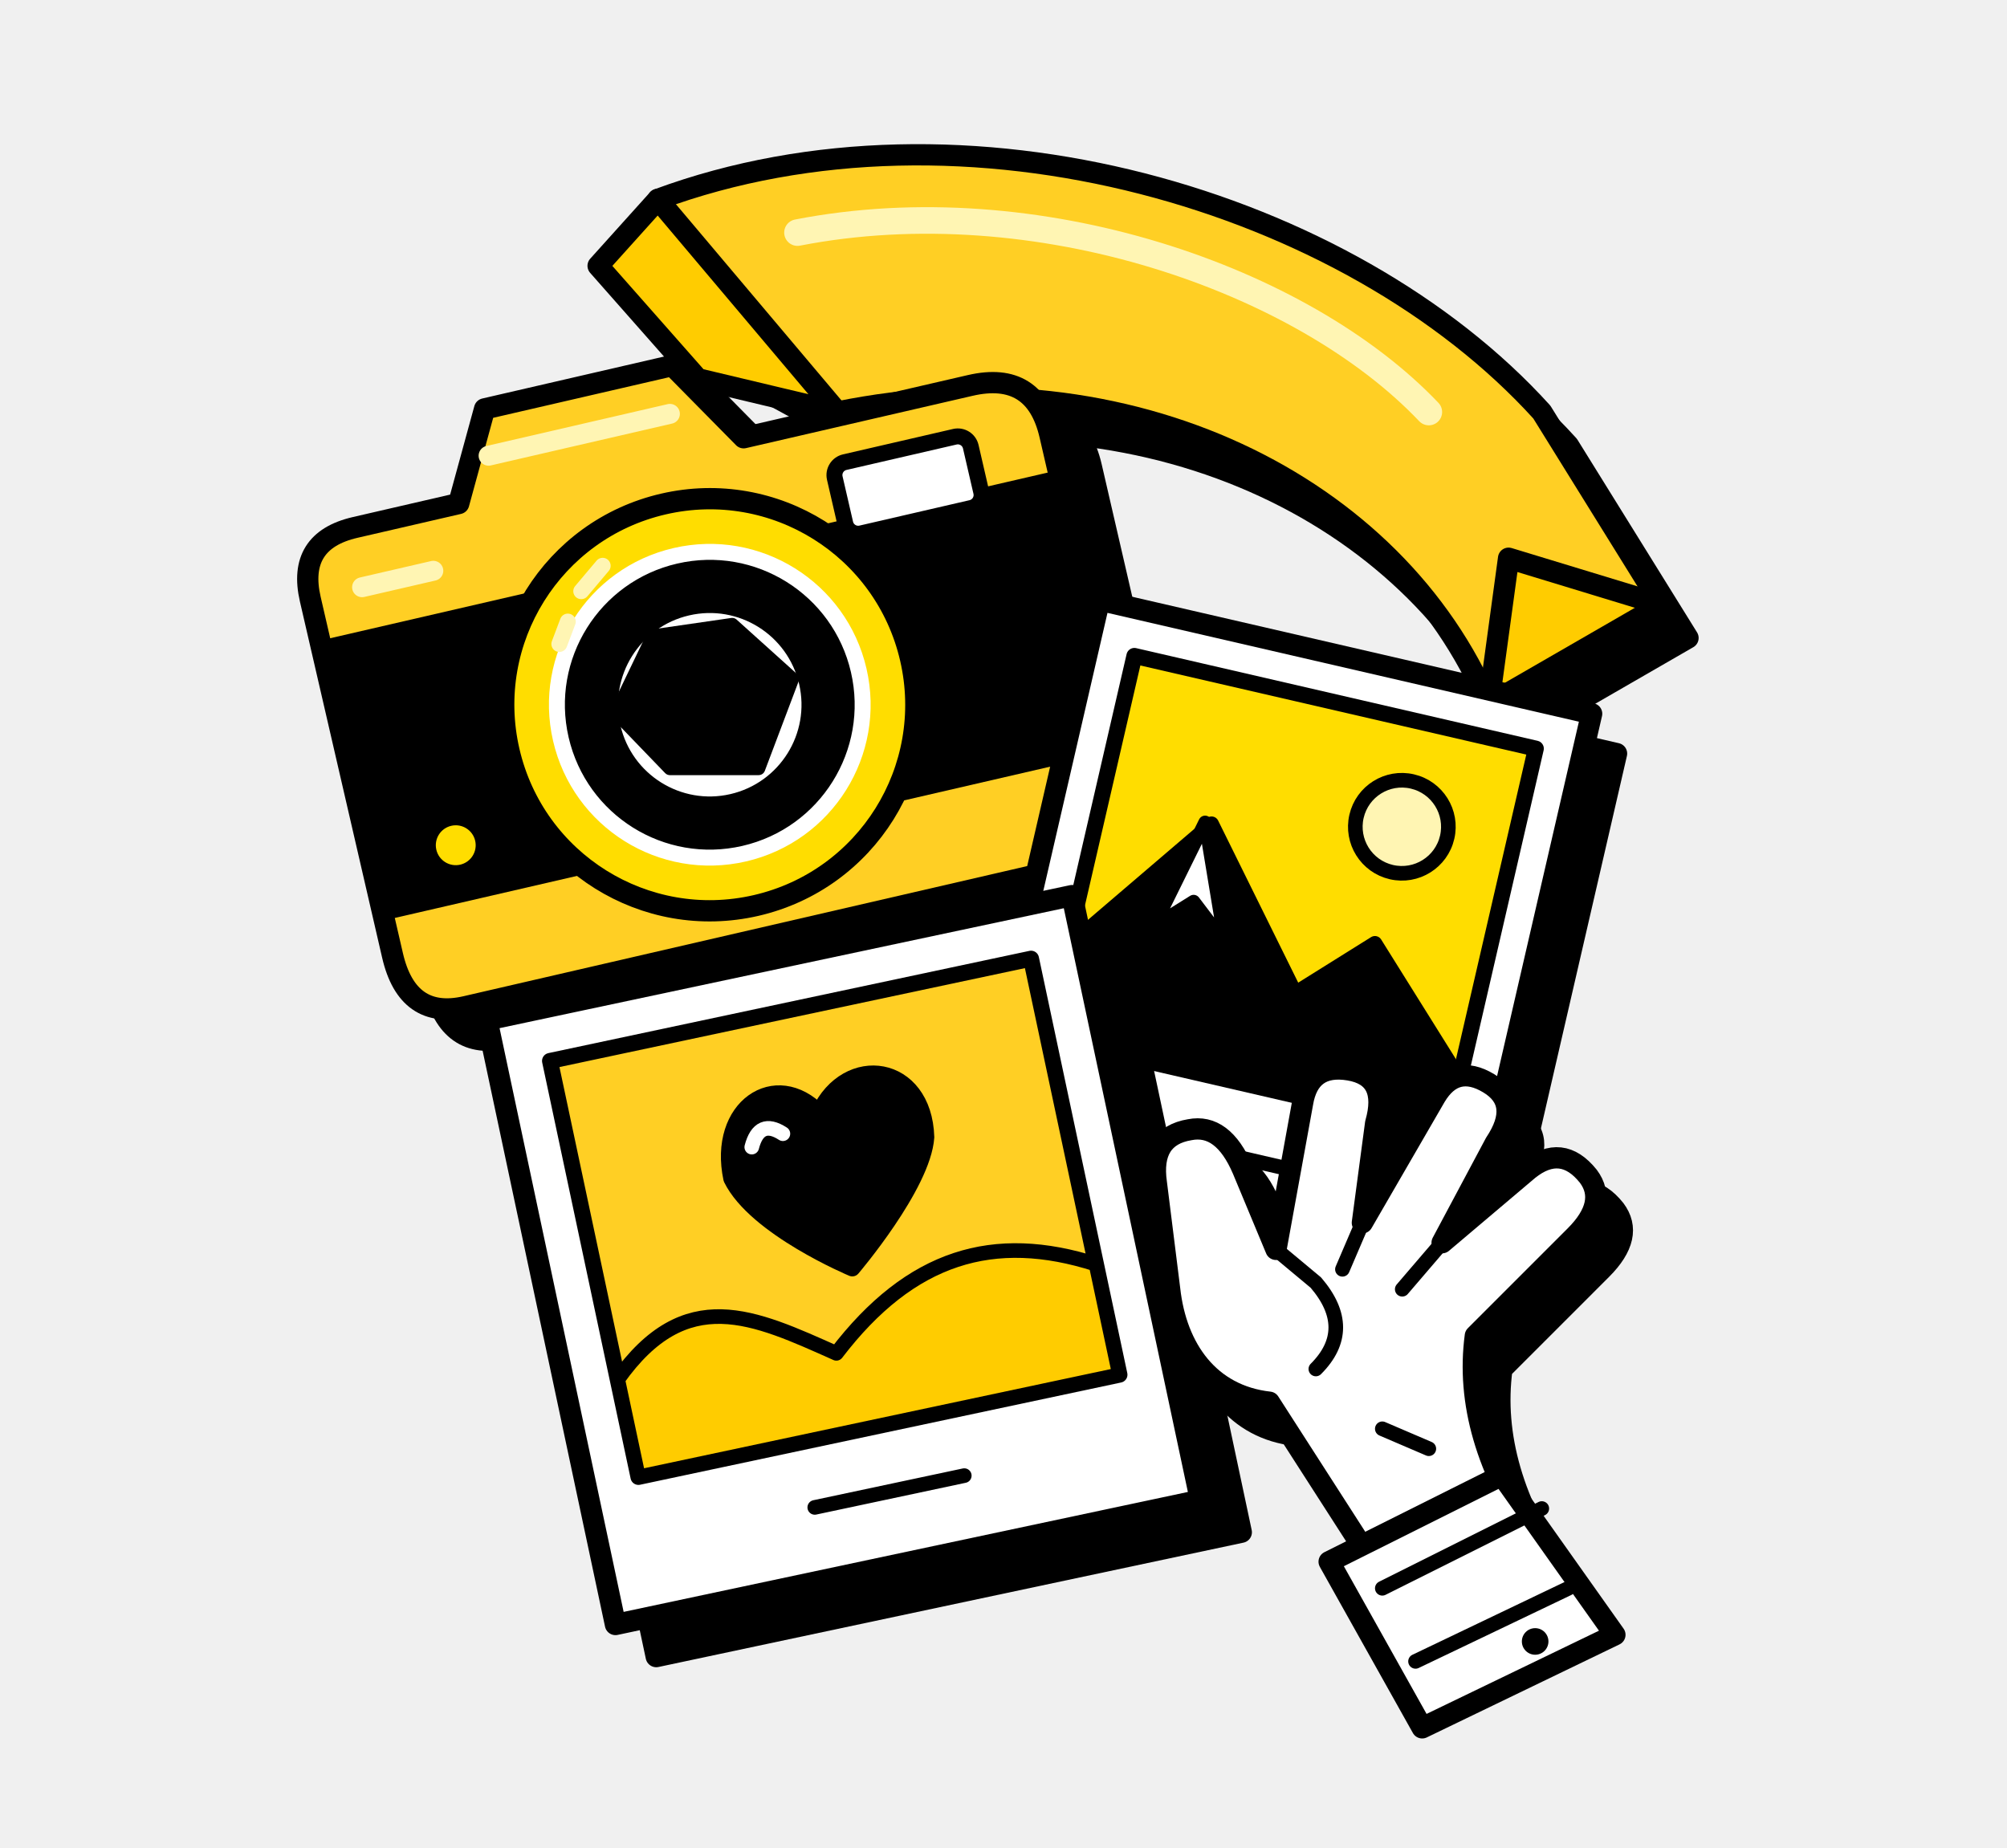
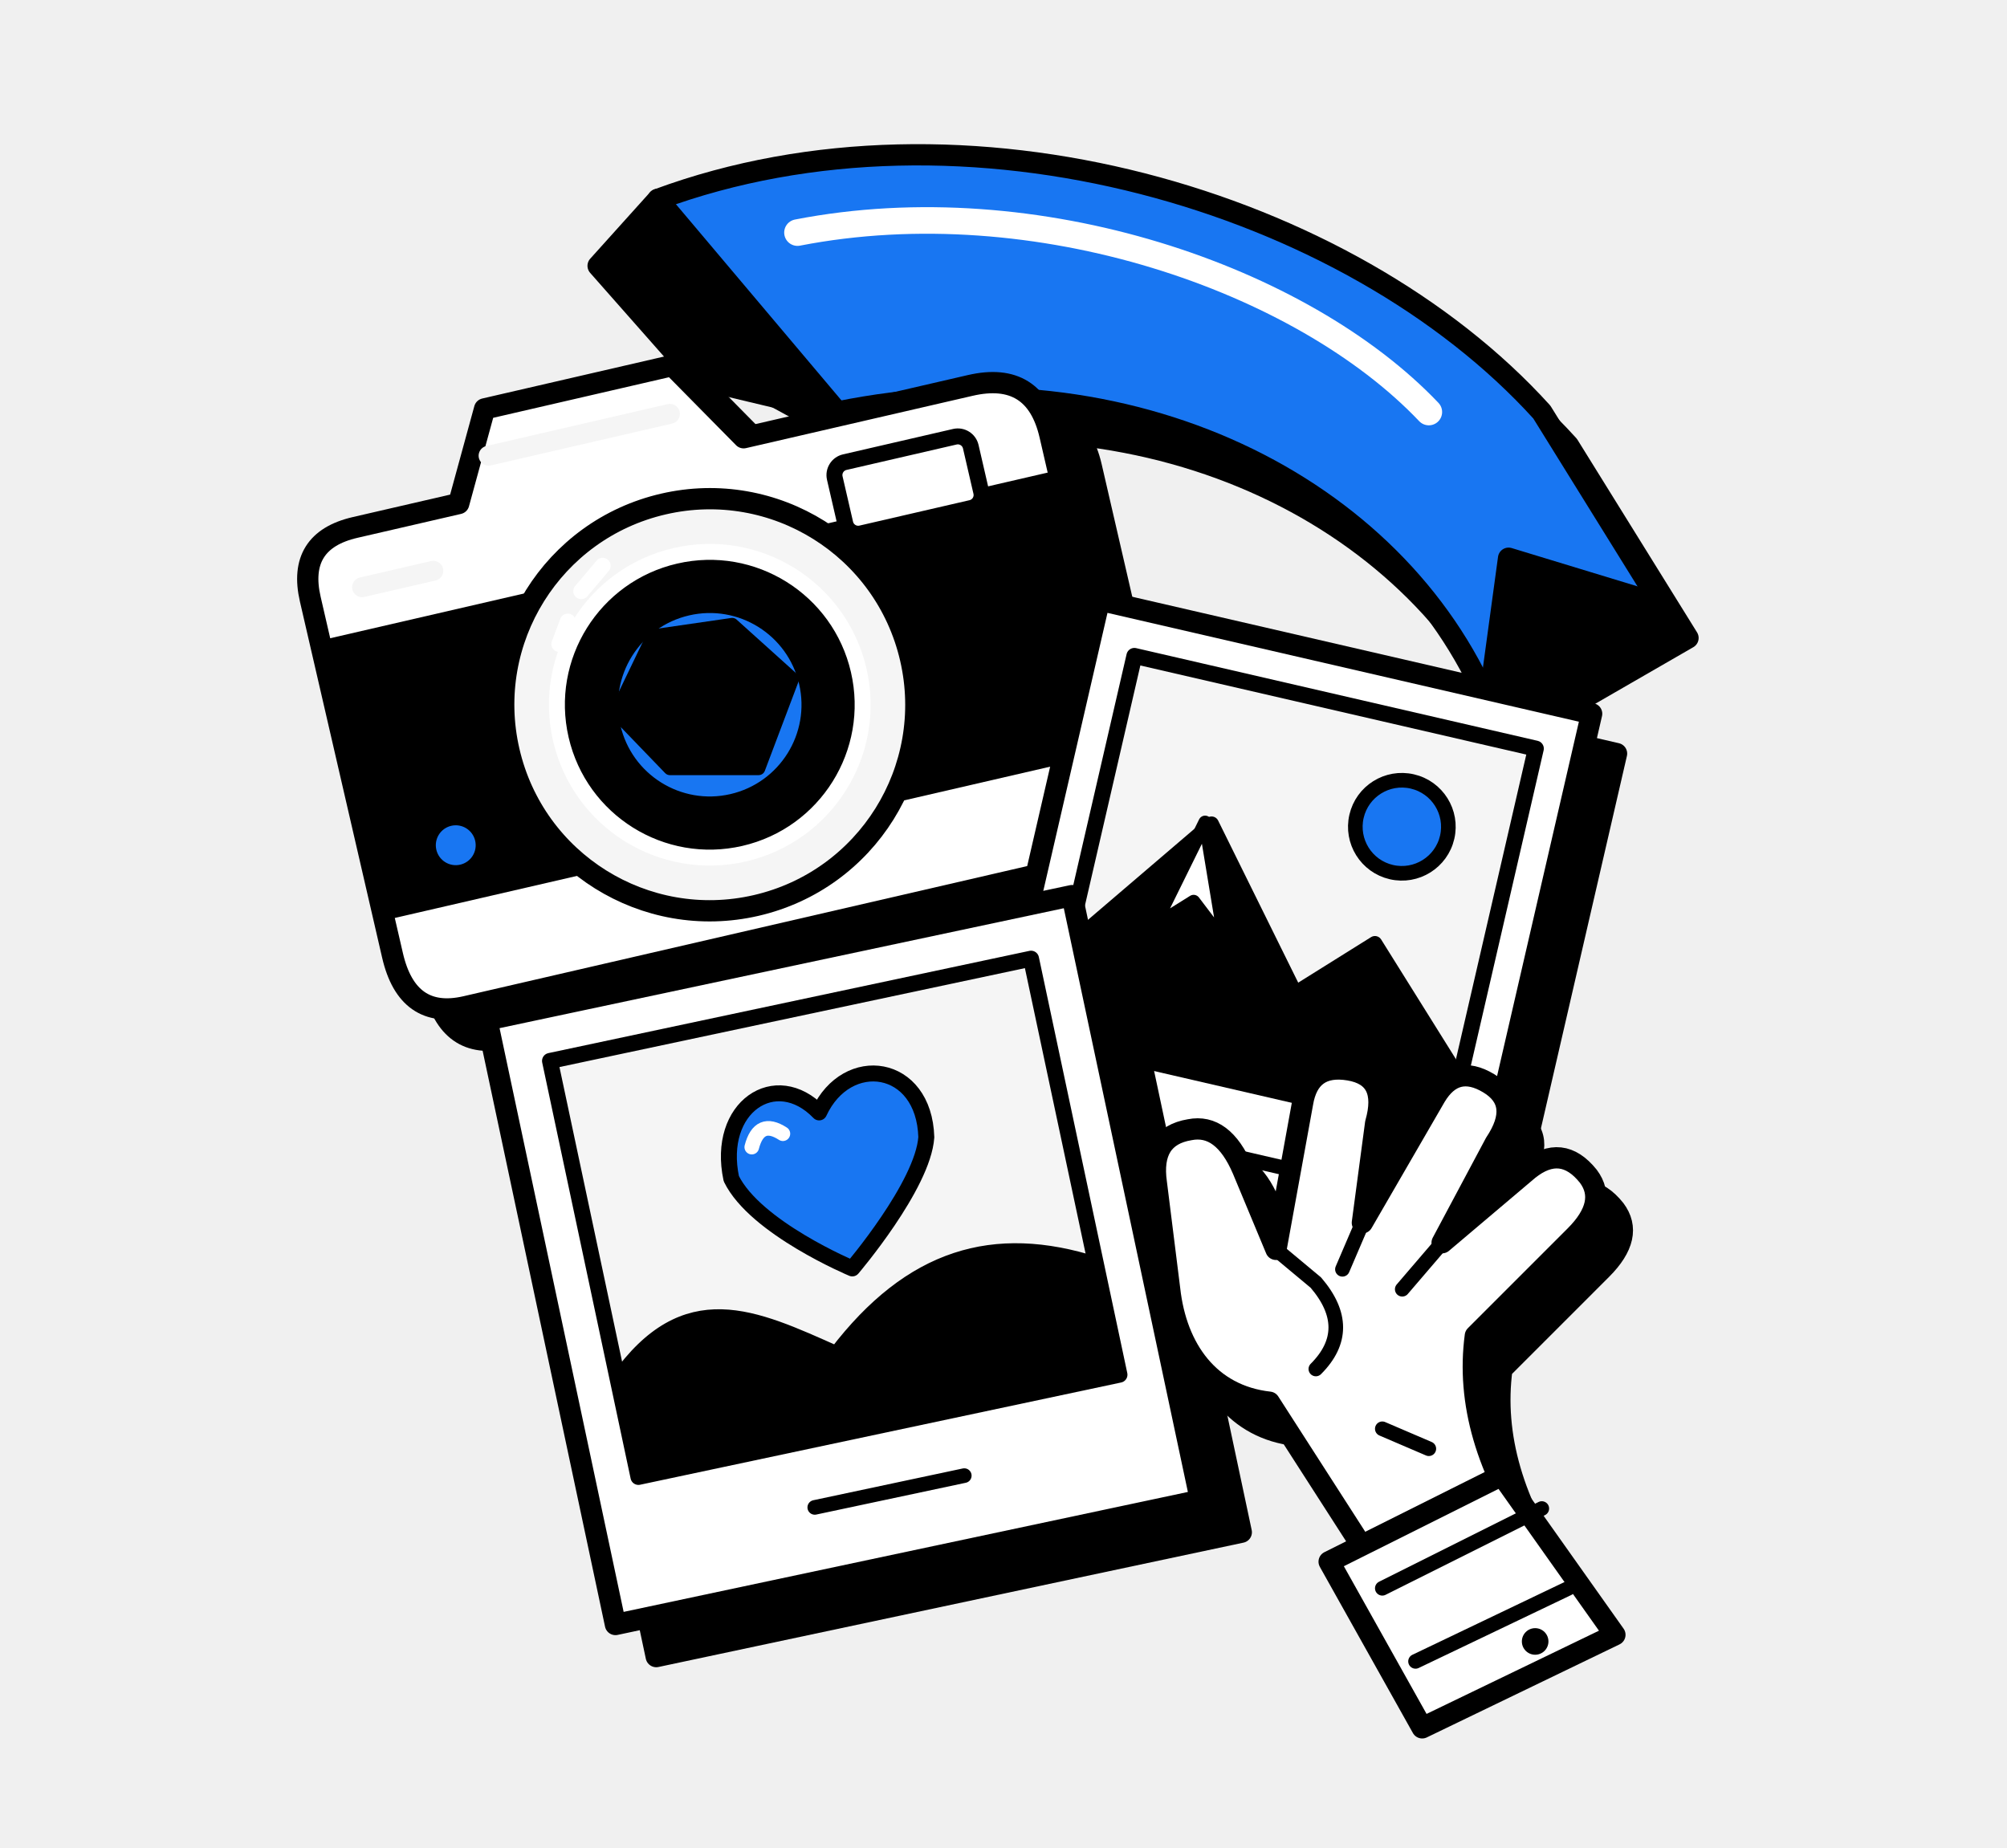
<svg xmlns="http://www.w3.org/2000/svg" width="302" height="278" viewBox="0 0 302 278" fill="none">
  <g stroke="#000000" stroke-width="3.2" stroke-linecap="round" stroke-linejoin="round">
    <path d="M99 30C145 13 203 30 232 62L250 91L224 106C210 73 170 53 126 62L104 50Z" fill="#000000" transform="translate(4 5)" />
-     <path d="M99 30C145 13 203 30 232 62L250 91L224 106C210 73 170 53 126 62L104 50Z" fill="#FFCF24" />
-     <path d="M99 30L126 62L105 57L90 40Z" fill="#FFCC00" />
-     <path d="M224 106L227 84L250 91Z" fill="#FFCC00" />
-     <path d="M120 35C156 28 196 42 215 62" stroke="#FFF5B3" stroke-width="4" />
+     <path d="M99 30C145 13 203 30 232 62L250 91L224 106C210 73 170 53 126 62L104 50Z" fill="#1876F2" />
+     <path d="M99 30L126 62L105 57L90 40Z" fill="#000000" />
+     <path d="M224 106L227 84L250 91Z" fill="#000000" />
+     <path d="M120 35C156 28 196 42 215 62" stroke="#FFFFFF" stroke-width="4" />
    <g transform="rotate(-13 111 102)">
      <path d="M51 76Q51 67 60 67H76L83 54H112L120 67H155Q165 67 165 77V131Q165 141 155 141H60Q51 141 51 131Z" fill="#000000" transform="translate(5 6)" />
-       <path d="M51 76Q51 67 60 67H76L83 54H112L120 67H155Q165 67 165 77V131Q165 141 155 141H60Q51 141 51 131Z" fill="#FFCF24" />
+       <path d="M51 76Q51 67 60 67H76L83 54H112L120 67H155Q165 67 165 77V131Q165 141 155 141H60Q51 141 51 131Z" fill="#FFFFFF" />
      <path d="M52 84H164V124H52Z" fill="#000000" />
-       <path d="M82 61H110M59 76H70" stroke="#FFF5B3" stroke-width="3" />
+       <path d="M82 61H110M59 76H70" stroke="#F5F5F5" stroke-width="3" />
      <rect x="132" y="74" width="21" height="11" rx="2" fill="#FFFFFF" stroke-width="2.4" />
-       <circle cx="106" cy="105" r="31" fill="#FFDD00" />
+       <circle cx="106" cy="105" r="31" fill="#F5F5F5" />
      <circle cx="106" cy="105" r="23" fill="#000000" stroke="#FFFFFF" stroke-width="2.4" />
-       <circle cx="106" cy="105" r="15" fill="#FFFFFF" stroke-width="2.4" />
+       <circle cx="106" cy="105" r="15" fill="#1876F2" stroke-width="2.4" />
      <path d="M100 93L112 94L119 104L111 116L98 113L92 103Z" fill="#000000" stroke-width="2" />
-       <path d="M91 84L95 81M86 91L88 88" stroke="#FFF5B3" stroke-width="2.4" />
-       <circle cx="64" cy="117" r="3" fill="#FFDD00" stroke="none" />
+       <path d="M91 84L95 81M86 91L88 88" stroke="#FFFFFF" stroke-width="2.4" />
+       <circle cx="64" cy="117" r="3" fill="#1876F2" stroke="none" />
    </g>
    <g transform="rotate(13 194 140)">
      <path d="M155 98H231V185H155Z" fill="#000000" transform="translate(5 5)" />
      <path d="M155 98H231V185H155Z" fill="#FFFFFF" />
-       <path d="M162 105H224V164H162Z" fill="#FFDD00" stroke-width="2.4" />
-       <circle cx="207" cy="121" r="7" fill="#FFF5B3" stroke-width="2.2" />
+       <path d="M162 105H224V164H162Z" fill="#F5F5F5" stroke-width="2.4" />
+       <circle cx="207" cy="121" r="7" fill="#1876F2" stroke-width="2.2" />
      <path d="M162 150L179 127L197 149L207 139L224 156V164H162Z" fill="#000000" stroke-width="2.2" />
      <path d="M178 127L185 144L179 139L174 144Z" fill="#FFFFFF" stroke-width="2" />
      <path d="M183 175H205" stroke-width="2.2" />
    </g>
    <g transform="rotate(-12 127 185)">
      <path d="M81 143H171V236H81Z" fill="#000000" transform="translate(5 6)" />
      <path d="M81 143H171V236H81Z" fill="#FFFFFF" />
-       <path d="M89 151H163V215H89Z" fill="#FFCF24" stroke-width="2.4" />
-       <path d="M89 200C102 188 111 195 122 203C136 191 149 190 163 198V215H89Z" fill="#FFCC00" stroke-width="2.2" />
-       <path d="M112 174C112 163 122 159 127 167C133 159 144 163 142 174C140 181 127 191 127 191C127 191 114 182 112 174Z" fill="#000000" stroke-width="2.4" />
+       <path d="M89 151H163V215H89Z" fill="#F5F5F5" stroke-width="2.4" />
+       <path d="M89 200C102 188 111 195 122 203C136 191 149 190 163 198V215H89Z" fill="#000000" stroke-width="2.2" />
+       <path d="M112 174C112 163 122 159 127 167C133 159 144 163 142 174C140 181 127 191 127 191C127 191 114 182 112 174Z" fill="#1876F2" stroke-width="2.4" />
      <path d="M116 170Q118 166 121 169" stroke="#FFFFFF" stroke-width="2.2" />
      <path d="M114 225H137" stroke-width="2.2" />
    </g>
    <path d="M209 239L191 211C182 210 177 203 176 194L174 178Q173 171 179 170Q184 169 187 176L192 188L196 166Q197 160 203 161Q209 162 207 169L205 184L216 165Q219 160 224 163Q229 166 225 172L217 187L230 176Q235 172 239 177Q242 181 237 186L222 201Q220 216 231 232Z" fill="#000000" transform="translate(4 5)" />
    <path d="M209 239L191 211C182 210 177 203 176 194L174 178Q173 171 179 170Q184 169 187 176L192 188L196 166Q197 160 203 161Q209 162 207 169L205 184L216 165Q219 160 224 163Q229 166 225 172L217 187L230 176Q235 172 239 177Q242 181 237 186L222 201Q220 216 231 232Z" fill="#FFFFFF" />
    <path d="M192 188L198 193Q204 200 198 206M205 184L202 191M217 187L211 194M208 215L215 218" stroke-width="2.2" />
    <path d="M200 235L226 222L243 246L214 260Z" fill="#FFFFFF" />
    <path d="M208 239L232 227M213 250L236 239" stroke-width="2.2" />
    <circle cx="231" cy="247" r="2" fill="#000000" stroke="none" />
  </g>
</svg>
